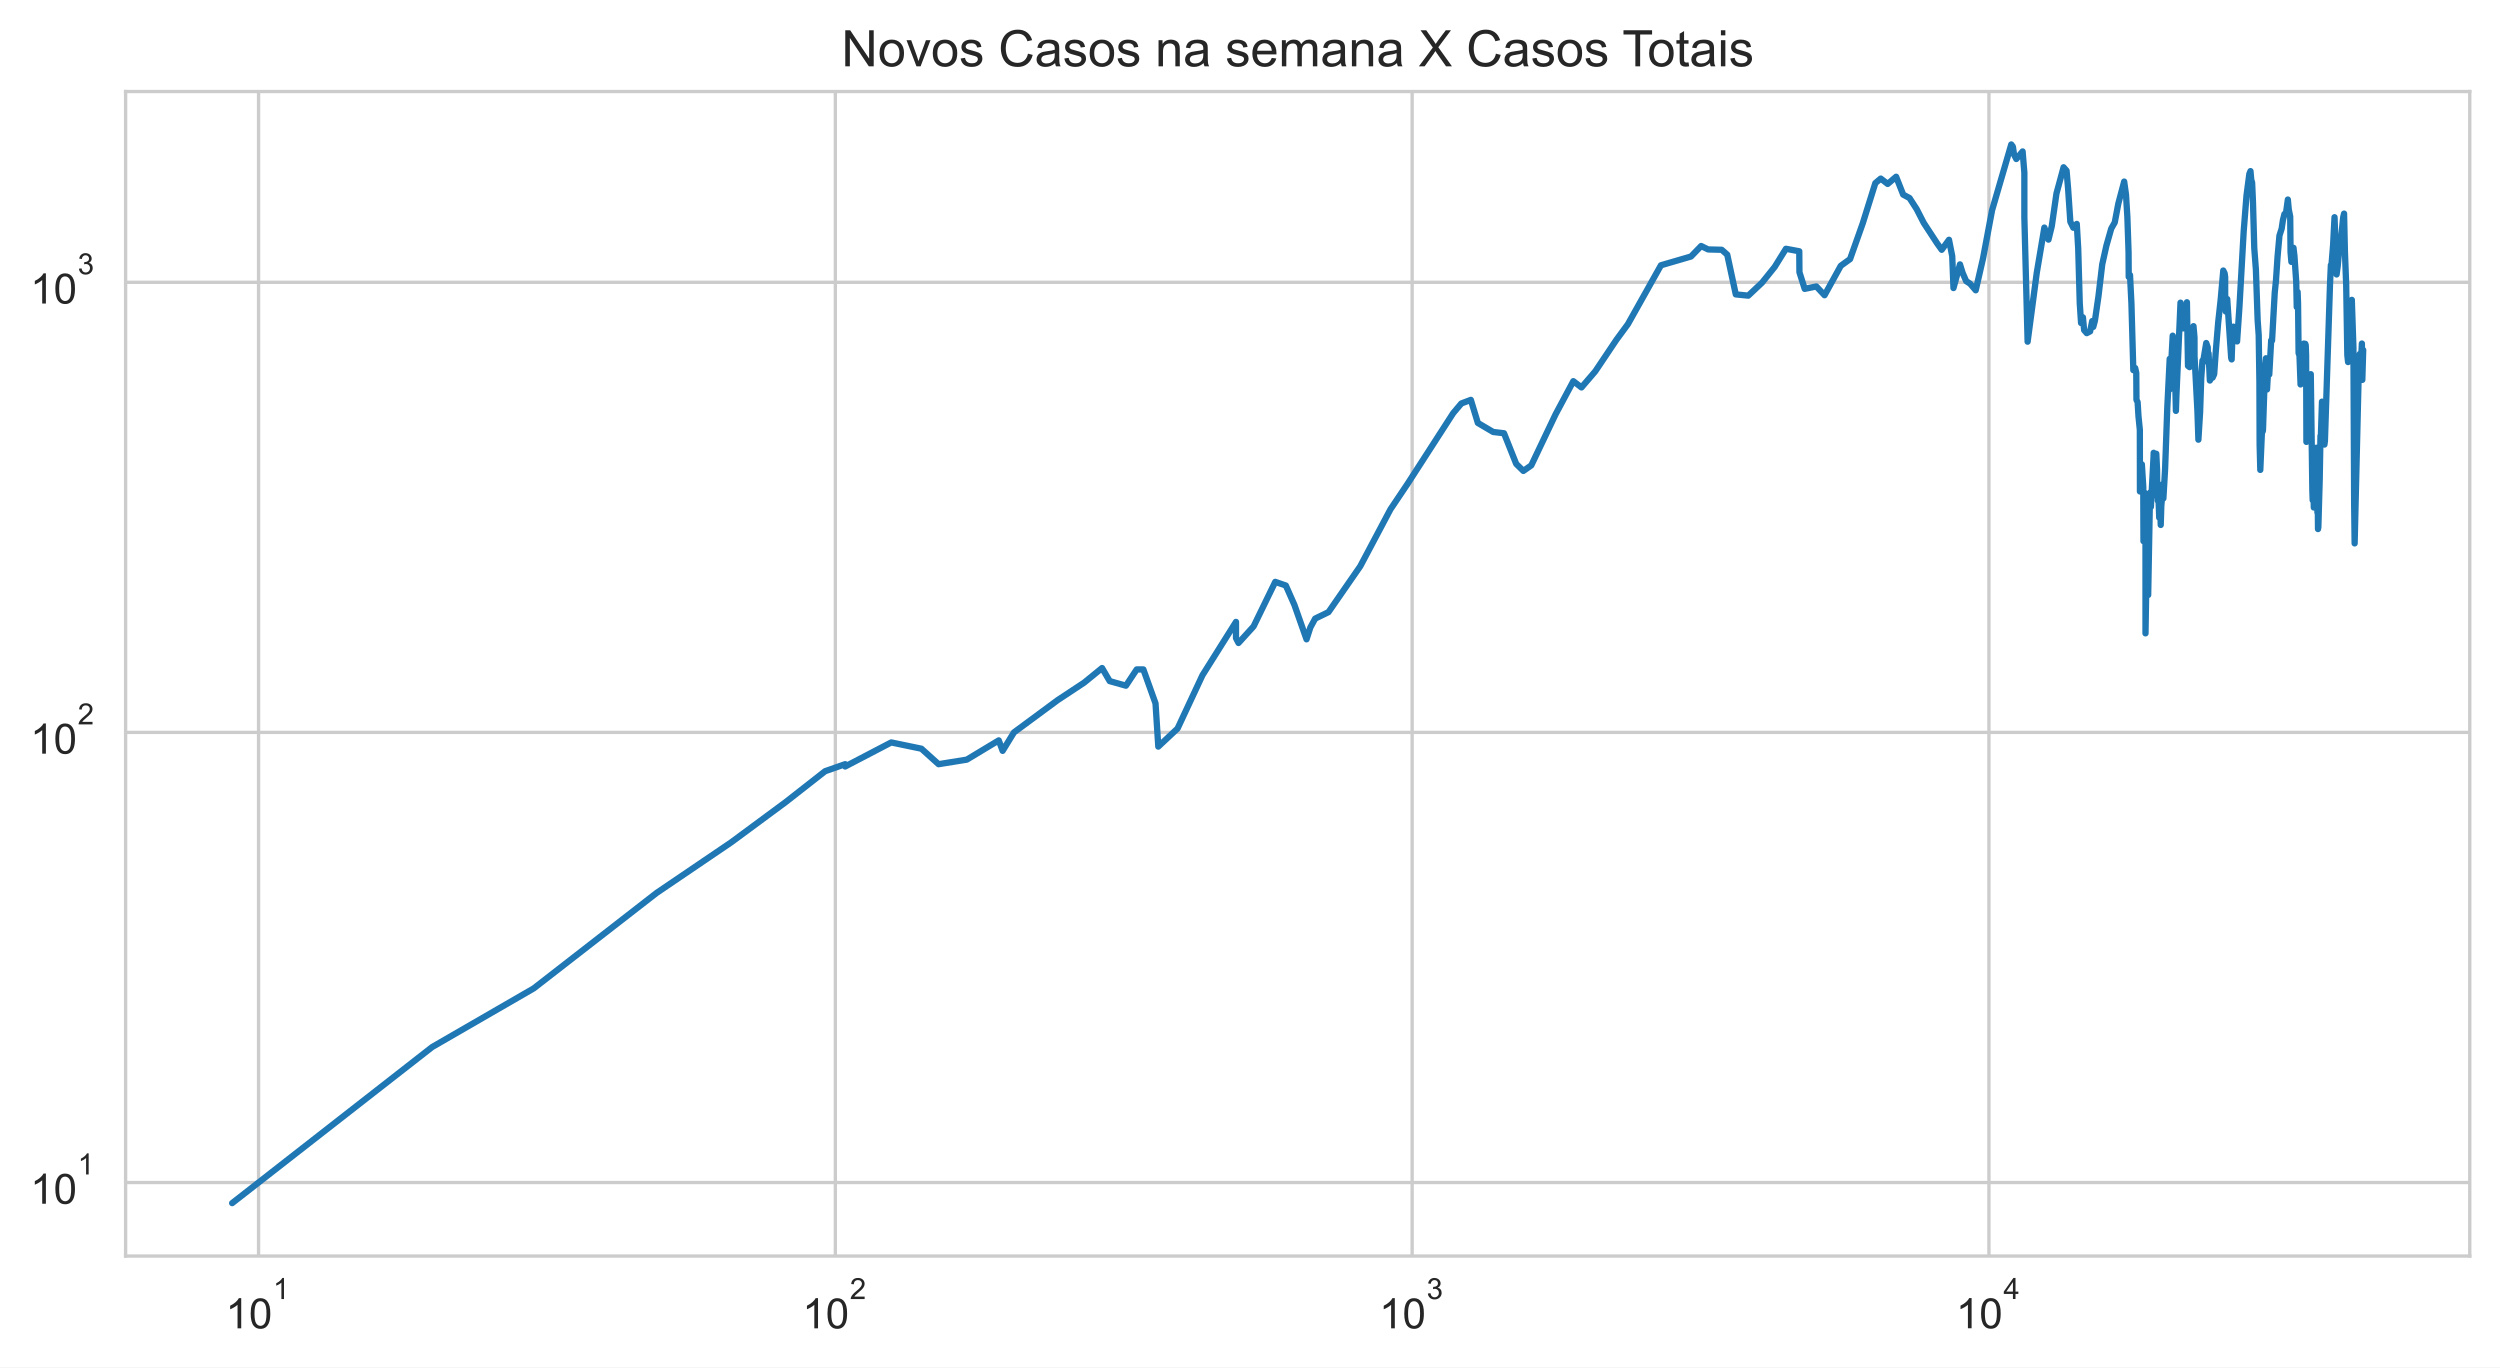
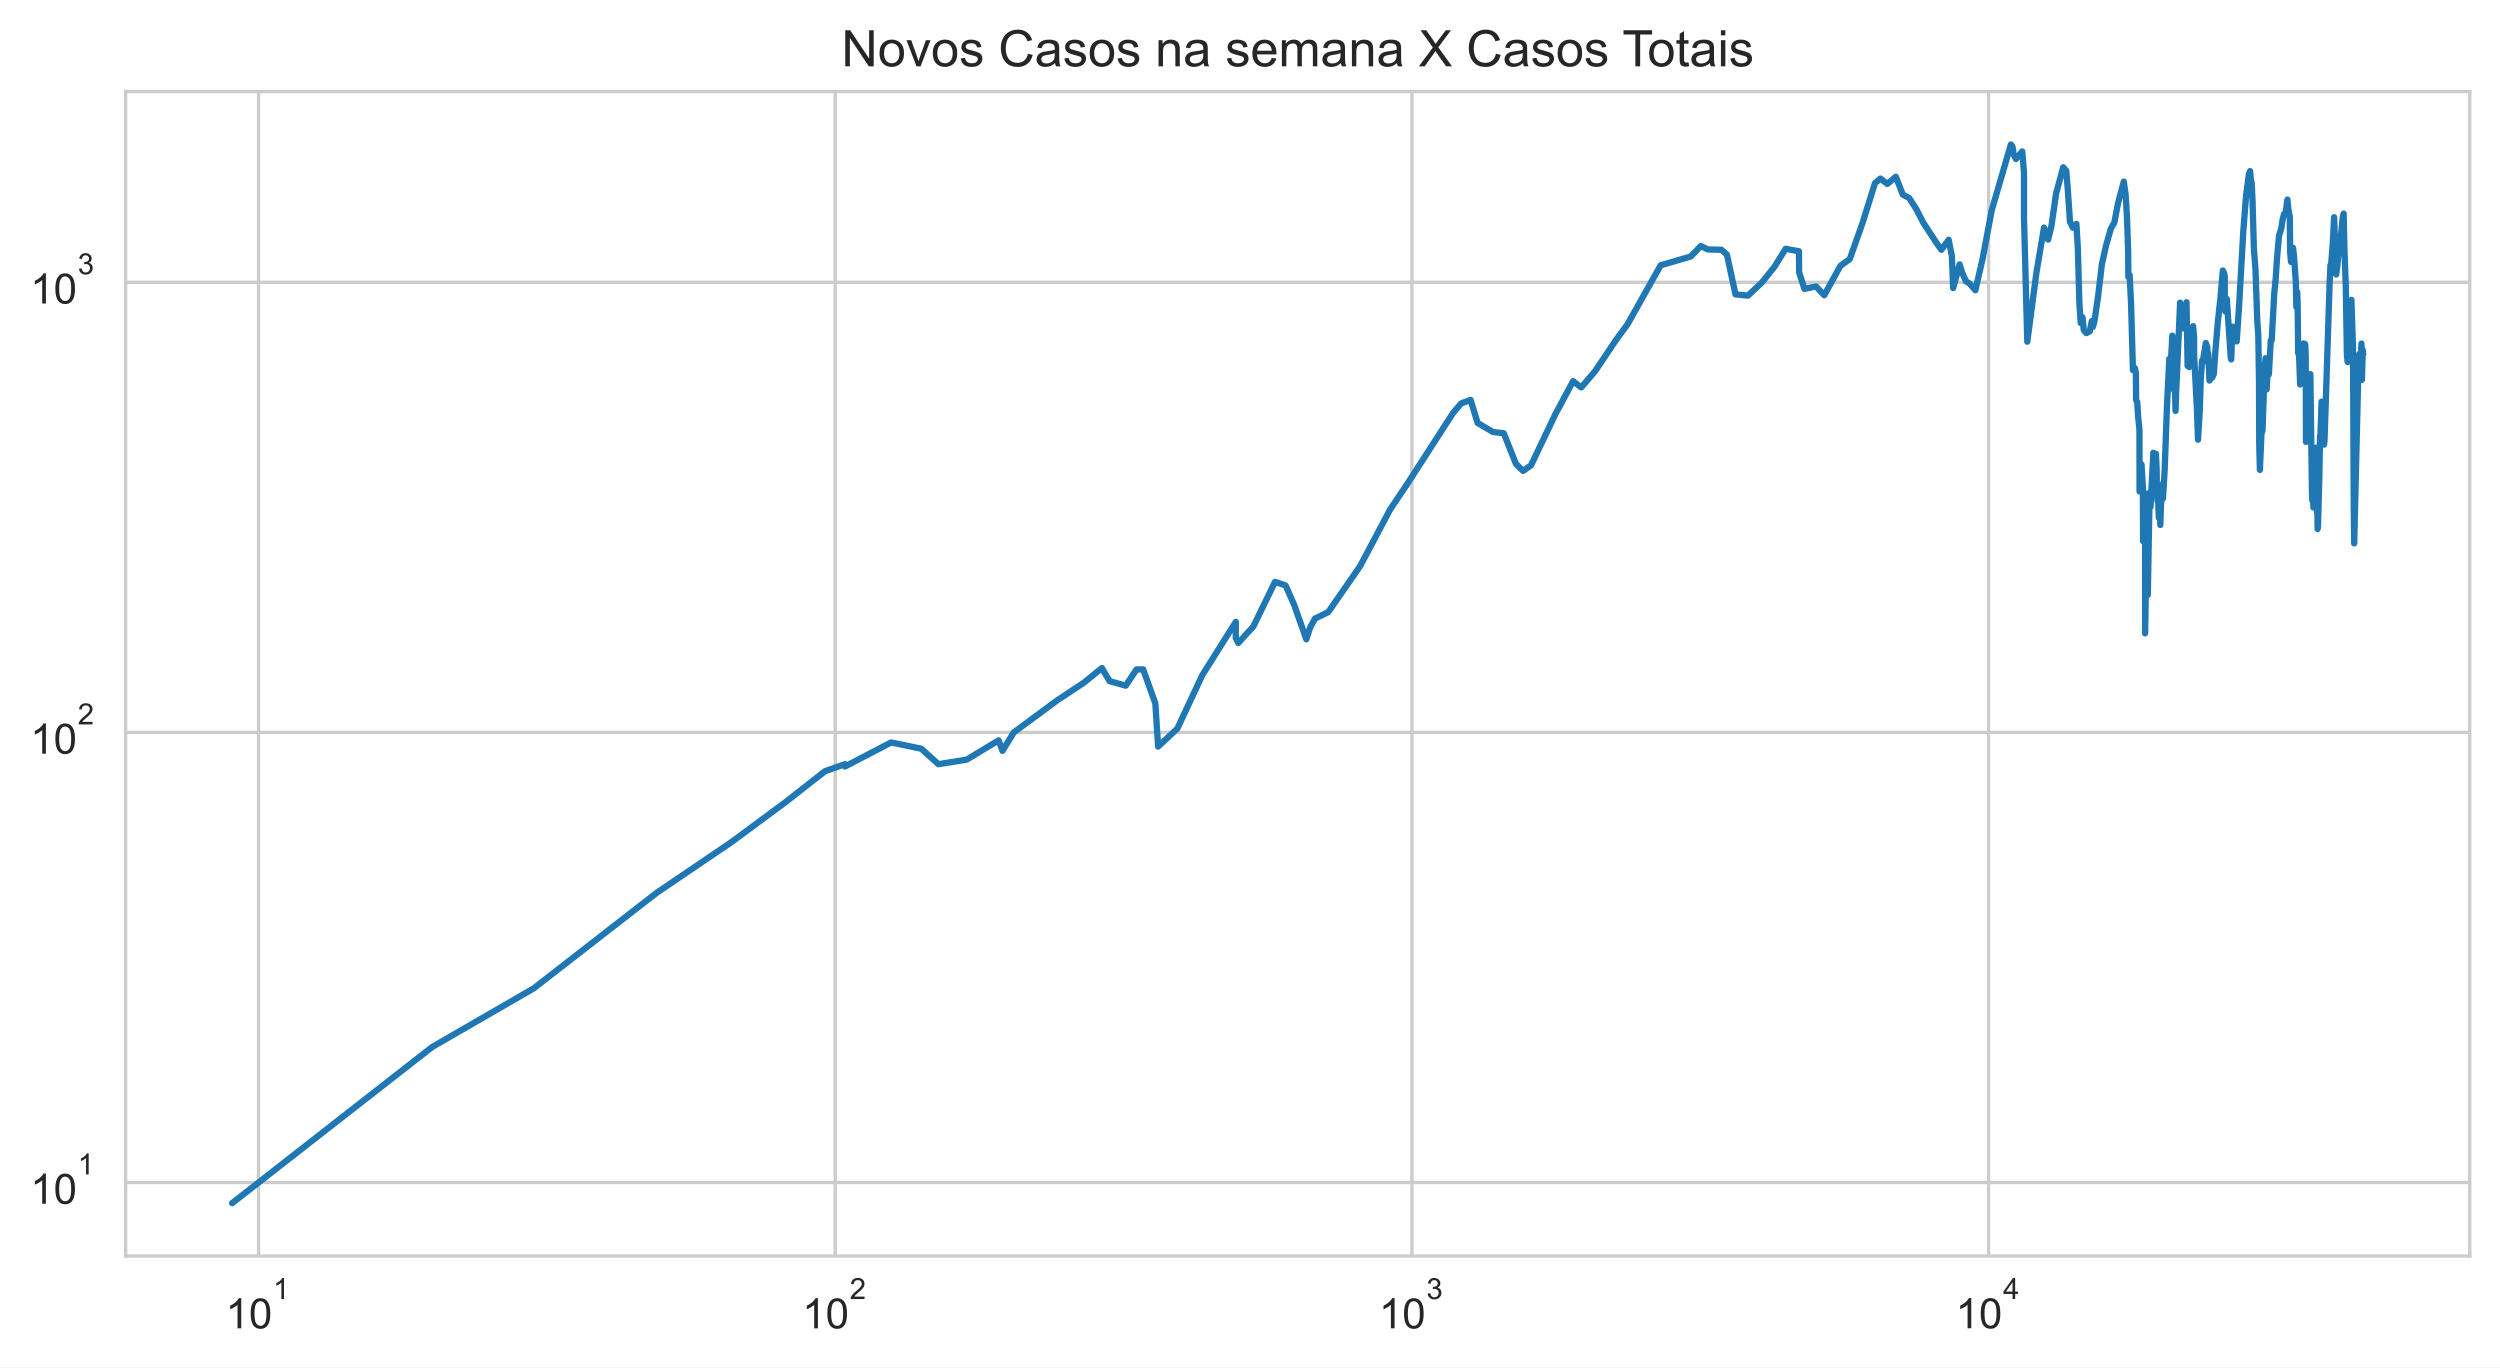
<svg xmlns="http://www.w3.org/2000/svg" xmlns:xlink="http://www.w3.org/1999/xlink" height="325.489pt" version="1.1" viewBox="0 0 595.1 325.489" width="595.1pt">
  <defs>
    <style type="text/css">*{stroke-linecap:butt;stroke-linejoin:round;}</style>
  </defs>
  <g id="figure_1">
    <g id="patch_1">
      <path d="M 0 325.489  L 595.1 325.489  L 595.1 0  L 0 0  z " style="fill:#ffffff;" />
    </g>
    <g id="axes_1">
      <g id="patch_2">
        <path d="M 29.9 298.989  L 587.9 298.989  L 587.9 21.789  L 29.9 21.789  z " style="fill:#ffffff;" />
      </g>
      <g id="matplotlib.axis_1">
        <g id="xtick_1">
          <g id="line2d_1">
-             <path clip-path="url(#p893d32167e)" d="M 61.546 298.989  L 61.546 21.789  " style="fill:none;stroke:#cccccc;stroke-linecap:round;stroke-width:0.8;" />
+             <path clip-path="url(#p9a6026bf44)" d="M 61.545 298.989  L 61.545 21.789  " style="fill:none;stroke:#cccccc;stroke-linecap:round;stroke-width:0.8;" />
          </g>
          <g id="text_1">
-             <g style="fill:#262626;" transform="translate(53.69613 316.3019)scale(0.1 -0.1)">
+             <g style="fill:#262626;" transform="translate(53.69487 316.3019)scale(0.1 -0.1)">
              <defs>
                <path d="M 2384 0  L 1822 0  L 1822 3584  Q 1619 3391 1289 3197  Q 959 3003 697 2906  L 697 3450  Q 1169 3672 1522 3987  Q 1875 4303 2022 4600  L 2384 4600  L 2384 0  z " id="ArialMT-31" transform="scale(0.015625)" />
                <path d="M 266 2259  Q 266 3072 433 3567  Q 600 4063 929 4331  Q 1259 4600 1759 4600  Q 2128 4600 2406 4451  Q 2684 4303 2865 4023  Q 3047 3744 3150 3342  Q 3253 2941 3253 2259  Q 3253 1453 3087 958  Q 2922 463 2592 192  Q 2263 -78 1759 -78  Q 1097 -78 719 397  Q 266 969 266 2259  z M 844 2259  Q 844 1131 1108 757  Q 1372 384 1759 384  Q 2147 384 2411 759  Q 2675 1134 2675 2259  Q 2675 3391 2411 3762  Q 2147 4134 1753 4134  Q 1366 4134 1134 3806  Q 844 3388 844 2259  z " id="ArialMT-30" transform="scale(0.015625)" />
              </defs>
              <use transform="translate(0 0.99375)" xlink:href="#ArialMT-31" />
              <use transform="translate(55.61523 0.99375)" xlink:href="#ArialMT-30" />
              <use transform="translate(112.9728 70.6875)scale(0.7)" xlink:href="#ArialMT-31" />
            </g>
          </g>
        </g>
        <g id="xtick_2">
          <g id="line2d_2">
-             <path clip-path="url(#p893d32167e)" d="M 198.846 298.989  L 198.846 21.789  " style="fill:none;stroke:#cccccc;stroke-linecap:round;stroke-width:0.8;" />
+             <path clip-path="url(#p9a6026bf44)" d="M 198.817 298.989  L 198.817 21.789  " style="fill:none;stroke:#cccccc;stroke-linecap:round;stroke-width:0.8;" />
          </g>
          <g id="text_2">
-             <g style="fill:#262626;" transform="translate(190.996 316.3019)scale(0.1 -0.1)">
+             <g style="fill:#262626;" transform="translate(190.9672 316.3019)scale(0.1 -0.1)">
              <defs>
                <path d="M 3222 541  L 3222 0  L 194 0  Q 188 203 259 391  Q 375 700 629 1000  Q 884 1300 1366 1694  Q 2113 2306 2375 2664  Q 2638 3022 2638 3341  Q 2638 3675 2398 3904  Q 2159 4134 1775 4134  Q 1369 4134 1125 3890  Q 881 3647 878 3216  L 300 3275  Q 359 3922 746 4261  Q 1134 4600 1788 4600  Q 2447 4600 2831 4234  Q 3216 3869 3216 3328  Q 3216 3053 3103 2787  Q 2991 2522 2730 2228  Q 2469 1934 1863 1422  Q 1356 997 1212 845  Q 1069 694 975 541  L 3222 541  z " id="ArialMT-32" transform="scale(0.015625)" />
              </defs>
              <use transform="translate(0 0.99375)" xlink:href="#ArialMT-31" />
              <use transform="translate(55.61523 0.99375)" xlink:href="#ArialMT-30" />
              <use transform="translate(112.9728 70.6875)scale(0.7)" xlink:href="#ArialMT-32" />
            </g>
          </g>
        </g>
        <g id="xtick_3">
          <g id="line2d_3">
-             <path clip-path="url(#p893d32167e)" d="M 336.146 298.989  L 336.146 21.789  " style="fill:none;stroke:#cccccc;stroke-linecap:round;stroke-width:0.8;" />
+             <path clip-path="url(#p9a6026bf44)" d="M 336.09 298.989  L 336.09 21.789  " style="fill:none;stroke:#cccccc;stroke-linecap:round;stroke-width:0.8;" />
          </g>
          <g id="text_3">
-             <g style="fill:#262626;" transform="translate(328.2958 316.3019)scale(0.1 -0.1)">
+             <g style="fill:#262626;" transform="translate(328.2396 316.3019)scale(0.1 -0.1)">
              <defs>
                <path d="M 269 1209  L 831 1284  Q 928 806 1161 595  Q 1394 384 1728 384  Q 2125 384 2398 659  Q 2672 934 2672 1341  Q 2672 1728 2419 1979  Q 2166 2231 1775 2231  Q 1616 2231 1378 2169  L 1441 2663  Q 1497 2656 1531 2656  Q 1891 2656 2178 2843  Q 2466 3031 2466 3422  Q 2466 3731 2256 3934  Q 2047 4138 1716 4138  Q 1388 4138 1169 3931  Q 950 3725 888 3313  L 325 3413  Q 428 3978 793 4289  Q 1159 4600 1703 4600  Q 2078 4600 2393 4439  Q 2709 4278 2876 4000  Q 3044 3722 3044 3409  Q 3044 3113 2884 2869  Q 2725 2625 2413 2481  Q 2819 2388 3044 2092  Q 3269 1797 3269 1353  Q 3269 753 2831 336  Q 2394 -81 1725 -81  Q 1122 -81 723 278  Q 325 638 269 1209  z " id="ArialMT-33" transform="scale(0.015625)" />
              </defs>
              <use transform="translate(0 0.99375)" xlink:href="#ArialMT-31" />
              <use transform="translate(55.61523 0.99375)" xlink:href="#ArialMT-30" />
              <use transform="translate(112.9728 70.6875)scale(0.7)" xlink:href="#ArialMT-33" />
            </g>
          </g>
        </g>
        <g id="xtick_4">
          <g id="line2d_4">
-             <path clip-path="url(#p893d32167e)" d="M 473.446 298.989  L 473.446 21.789  " style="fill:none;stroke:#cccccc;stroke-linecap:round;stroke-width:0.8;" />
+             <path clip-path="url(#p9a6026bf44)" d="M 473.362 298.989  L 473.362 21.789  " style="fill:none;stroke:#cccccc;stroke-linecap:round;stroke-width:0.8;" />
          </g>
          <g id="text_4">
-             <g style="fill:#262626;" transform="translate(465.5957 316.2019)scale(0.1 -0.1)">
+             <g style="fill:#262626;" transform="translate(465.5119 316.2019)scale(0.1 -0.1)">
              <defs>
                <path d="M 2069 0  L 2069 1097  L 81 1097  L 81 1613  L 2172 4581  L 2631 4581  L 2631 1613  L 3250 1613  L 3250 1097  L 2631 1097  L 2631 0  L 2069 0  z M 2069 1613  L 2069 3678  L 634 1613  L 2069 1613  z " id="ArialMT-34" transform="scale(0.015625)" />
              </defs>
              <use transform="translate(0 0.201563)" xlink:href="#ArialMT-31" />
              <use transform="translate(55.61523 0.201563)" xlink:href="#ArialMT-30" />
              <use transform="translate(112.9728 69.89531)scale(0.7)" xlink:href="#ArialMT-34" />
            </g>
          </g>
        </g>
        <g id="xtick_5" />
        <g id="xtick_6" />
        <g id="xtick_7" />
        <g id="xtick_8" />
        <g id="xtick_9" />
        <g id="xtick_10" />
        <g id="xtick_11" />
        <g id="xtick_12" />
        <g id="xtick_13" />
        <g id="xtick_14" />
        <g id="xtick_15" />
        <g id="xtick_16" />
        <g id="xtick_17" />
        <g id="xtick_18" />
        <g id="xtick_19" />
        <g id="xtick_20" />
        <g id="xtick_21" />
        <g id="xtick_22" />
        <g id="xtick_23" />
        <g id="xtick_24" />
        <g id="xtick_25" />
        <g id="xtick_26" />
        <g id="xtick_27" />
        <g id="xtick_28" />
        <g id="xtick_29" />
        <g id="xtick_30" />
        <g id="xtick_31" />
        <g id="xtick_32" />
        <g id="xtick_33" />
        <g id="xtick_34" />
        <g id="xtick_35" />
        <g id="xtick_36" />
        <g id="xtick_37" />
      </g>
      <g id="matplotlib.axis_2">
        <g id="ytick_1">
          <g id="line2d_5">
-             <path clip-path="url(#p893d32167e)" d="M 29.9 281.487  L 587.9 281.487  " style="fill:none;stroke:#cccccc;stroke-linecap:round;stroke-width:0.8;" />
+             <path clip-path="url(#p9a6026bf44)" d="M 29.9 281.487  L 587.9 281.487  " style="fill:none;stroke:#cccccc;stroke-linecap:round;stroke-width:0.8;" />
          </g>
          <g id="text_5">
            <g style="fill:#262626;" transform="translate(7.2 286.643)scale(0.1 -0.1)">
              <use transform="translate(0 0.99375)" xlink:href="#ArialMT-31" />
              <use transform="translate(55.61523 0.99375)" xlink:href="#ArialMT-30" />
              <use transform="translate(112.9728 70.6875)scale(0.7)" xlink:href="#ArialMT-31" />
            </g>
          </g>
        </g>
        <g id="ytick_2">
          <g id="line2d_6">
-             <path clip-path="url(#p893d32167e)" d="M 29.9 174.342  L 587.9 174.342  " style="fill:none;stroke:#cccccc;stroke-linecap:round;stroke-width:0.8;" />
+             <path clip-path="url(#p9a6026bf44)" d="M 29.9 174.342  L 587.9 174.342  " style="fill:none;stroke:#cccccc;stroke-linecap:round;stroke-width:0.8;" />
          </g>
          <g id="text_6">
            <g style="fill:#262626;" transform="translate(7.2 179.4987)scale(0.1 -0.1)">
              <use transform="translate(0 0.99375)" xlink:href="#ArialMT-31" />
              <use transform="translate(55.61523 0.99375)" xlink:href="#ArialMT-30" />
              <use transform="translate(112.9728 70.6875)scale(0.7)" xlink:href="#ArialMT-32" />
            </g>
          </g>
        </g>
        <g id="ytick_3">
          <g id="line2d_7">
-             <path clip-path="url(#p893d32167e)" d="M 29.9 67.198  L 587.9 67.198  " style="fill:none;stroke:#cccccc;stroke-linecap:round;stroke-width:0.8;" />
+             <path clip-path="url(#p9a6026bf44)" d="M 29.9 67.198  L 587.9 67.198  " style="fill:none;stroke:#cccccc;stroke-linecap:round;stroke-width:0.8;" />
          </g>
          <g id="text_7">
            <g style="fill:#262626;" transform="translate(7.2 72.35434)scale(0.1 -0.1)">
              <use transform="translate(0 0.99375)" xlink:href="#ArialMT-31" />
              <use transform="translate(55.61523 0.99375)" xlink:href="#ArialMT-30" />
              <use transform="translate(112.9728 70.6875)scale(0.7)" xlink:href="#ArialMT-33" />
            </g>
          </g>
        </g>
        <g id="ytick_4" />
        <g id="ytick_5" />
        <g id="ytick_6" />
        <g id="ytick_7" />
        <g id="ytick_8" />
        <g id="ytick_9" />
        <g id="ytick_10" />
        <g id="ytick_11" />
        <g id="ytick_12" />
        <g id="ytick_13" />
        <g id="ytick_14" />
        <g id="ytick_15" />
        <g id="ytick_16" />
        <g id="ytick_17" />
        <g id="ytick_18" />
        <g id="ytick_19" />
        <g id="ytick_20" />
        <g id="ytick_21" />
        <g id="ytick_22" />
        <g id="ytick_23" />
      </g>
      <g id="line2d_8">
-         <path clip-path="url(#p893d32167e)" d="M 55.264 286.389  L 102.878 249.233  L 127.055 235.269  L 156.31 212.544  L 174.069 200.499  L 187.013 190.939  L 196.412 183.577  L 201.185 181.905  L 201.185 182.455  L 212.152 176.729  L 219.334 178.222  L 223.419 181.905  L 230.135 180.823  L 237.743 176.242  L 238.668 178.731  L 241.358 174.342  L 251.79 166.641  L 258.072 162.493  L 262.333 159.019  L 264.156 162.134  L 268.016 163.22  L 270.577 159.355  L 272.168 159.355  L 275.06 167.436  L 275.721 177.719  L 280.304 173.421  L 286.236 160.724  L 294.215 148.037  L 294.215 151.894  L 294.814 153.057  L 298.401 149.107  L 303.562 138.508  L 306.082 139.377  L 308.12 143.988  L 311.007 152.182  L 311.909 149.378  L 313.062 147.251  L 316.225 145.716  L 323.801 134.783  L 330.979 121.248  L 335.002 115.258  L 345.914 98.348  L 347.856 96.043  L 350.116 95.186  L 351.79 100.678  L 355.438 102.829  L 358.013 103.13  L 360.916 110.42  L 362.624 112.1  L 364.506 110.775  L 370.293 98.622  L 374.513 90.736  L 376.455 92.226  L 379.73 88.403  L 384.765 80.896  L 387.498 77.176  L 395.372 63.145  L 402.523 61.06  L 404.941 58.559  L 406.611 59.378  L 409.833 59.457  L 411.152 60.614  L 413.185 70.077  L 416.157 70.375  L 419.431 67.291  L 422.452 63.531  L 425.125 59.221  L 428.298 59.813  L 428.336 64.795  L 429.593 68.76  L 432.364 68.186  L 434.315 70.276  L 438.176 63.274  L 440.386 61.676  L 443.382 53.234  L 446.404 43.587  L 447.694 42.507  L 449.343 43.783  L 451.354 42.071  L 453.032 46.327  L 454.541 47.137  L 456.244 49.78  L 457.931 53.062  L 461.072 57.869  L 462.206 59.457  L 463.937 57.076  L 464.708 60.979  L 465.004 68.567  L 466.55 62.933  L 467.17 64.928  L 468.031 66.92  L 468.958 67.525  L 470.299 69.098  L 472.04 61.511  L 474.186 50.069  L 478.759 34.389  L 479.145 34.898  L 479.421 36.796  L 479.958 37.848  L 481.462 36.051  L 481.878 41.105  L 481.878 51.741  L 482.654 81.335  L 484.832 64.928  L 486.642 54.174  L 487.618 57.039  L 488.407 53.823  L 489.52 46.061  L 491.212 39.821  L 491.925 40.629  L 492.291 44.951  L 492.824 52.788  L 493.53 54.209  L 494.355 53.303  L 494.698 59.182  L 495.064 72.152  L 495.375 76.889  L 495.819 75.533  L 496.105 78.581  L 496.726 79.3  L 497.535 78.879  L 498.027 76.432  L 498.279 77.815  L 498.675 76.319  L 499.517 70.525  L 500.415 62.933  L 501.404 58.482  L 502.557 54.42  L 503.393 52.959  L 504.253 48.424  L 505.638 43.224  L 506.074 46.357  L 506.398 51.674  L 506.682 60.012  L 506.719 65.913  L 507.026 65.463  L 507.364 72.204  L 507.815 88.11  L 508.259 87.603  L 508.518 88.772  L 508.561 95.186  L 508.838 95.699  L 509.042 99.081  L 509.369 102.331  L 509.389 116.989  L 509.643 116.989  L 509.85 110.538  L 510.183 115.916  L 510.231 128.819  L 510.491 117.261  L 510.712 128.47  L 510.715 150.759  L 510.999 133.605  L 511.353 141.626  L 511.353 141.626  L 511.794 117.261  L 511.997 120.657  L 512.637 108.573  L 512.659 107.787  L 512.659 114.997  L 513.065 108.686  L 513.283 108.01  L 513.466 111.856  L 513.518 118.226  L 513.661 118.226  L 513.661 119.212  L 513.724 116.315  L 513.979 123.222  L 514.232 121.248  L 514.34 124.96  L 514.481 120.364  L 514.664 118.365  L 514.795 115.258  L 514.971 118.646  L 515.376 111.735  L 515.902 97.005  L 516.473 85.418  L 516.493 92.706  L 517.19 79.907  L 517.462 82.549  L 517.729 88.403  L 517.955 97.806  L 518.08 94.012  L 518.08 94.012  L 519.048 72.049  L 519.452 77.292  L 519.672 78.167  L 519.995 76.774  L 520.574 71.946  L 520.574 71.946  L 520.83 87.1  L 521.212 87.387  L 521.707 80.337  L 522.139 77.64  L 522.378 80.337  L 522.386 85.144  L 522.394 84.939  L 523.069 97.716  L 523.305 104.666  L 523.714 98.076  L 523.978 90.046  L 524.271 85.833  L 524.525 85.556  L 525.17 81.651  L 525.527 82.678  L 525.606 86.252  L 525.728 84.129  L 526.037 90.582  L 526.409 89.895  L 526.688 89.895  L 527.063 89.068  L 527.447 83.596  L 528.014 76.774  L 528.615 71.281  L 529.226 64.399  L 529.55 65.061  L 529.676 65.958  L 529.676 69.978  L 529.827 74.162  L 530.166 71.179  L 531.11 85.212  L 531.221 85.556  L 531.339 82.098  L 531.645 77.756  L 531.878 80.337  L 532.237 79.846  L 532.515 81.272  L 533.079 72.988  L 534.09 55.026  L 534.759 46.536  L 535.434 41.398  L 535.705 40.734  L 535.883 42.781  L 536.092 43.475  L 536.298 48.083  L 536.605 59.065  L 536.992 64.18  L 537.41 76.206  L 537.662 79.785  L 537.831 91.046  L 537.881 105.825  L 538.041 111.856  L 538.495 101.254  L 538.601 102.729  L 538.677 102.43  L 539.179 87.387  L 539.394 85.281  L 539.489 91.279  L 539.642 92.706  L 539.961 87.243  L 540.176 89.143  L 540.632 81.021  L 540.84 81.084  L 541.476 69.683  L 541.771 66.781  L 542.147 61.142  L 542.599 56.076  L 543.12 54.456  L 543.431 52.38  L 543.791 50.947  L 544.115 51.013  L 544.598 47.501  L 544.82 49.876  L 545.159 51.575  L 545.245 60.012  L 545.443 62.342  L 545.939 58.987  L 546.166 60.897  L 546.596 67.152  L 546.717 73.094  L 546.924 69.487  L 547.025 72.152  L 547.157 84.062  L 547.366 84.6  L 547.624 91.514  L 547.782 89.743  L 548.27 82.162  L 548.41 81.779  L 548.596 82.484  L 548.75 81.842  L 548.857 82.162  L 548.948 84.667  L 549.017 105.189  L 549.594 91.357  L 549.741 91.514  L 549.971 89.895  L 549.975 91.671  L 550.057 89.068  L 550.429 116.718  L 550.511 119.069  L 550.576 113.969  L 550.635 115.783  L 550.706 116.182  L 550.779 120.804  L 550.877 116.853  L 550.971 118.505  L 551.323 107.234  L 551.402 106.578  L 551.502 111.493  L 551.598 111.252  L 551.638 121.997  L 551.719 119.64  L 551.778 125.936  L 551.861 125.445  L 552.181 114.224  L 552.367 103.738  L 552.432 104.666  L 552.724 95.613  L 552.809 101.546  L 552.971 99.452  L 553.307 105.825  L 553.421 104.979  L 553.579 100.202  L 554.632 67.713  L 554.84 63.103  L 554.992 63.018  L 555.379 58.213  L 555.711 51.708  L 556.202 65.328  L 556.471 63.359  L 557.059 56.74  L 557.222 57.188  L 557.767 51.741  L 557.982 50.849  L 558.181 59.853  L 558.487 67.901  L 558.757 84.532  L 558.935 86.182  L 559.116 81.335  L 559.199 82.939  L 559.826 71.382  L 560.205 82.678  L 560.382 119.929  L 560.498 129.347  L 561.504 87.315  L 561.706 84.263  L 562.015 85.903  L 562.224 81.779  L 562.325 90.428  L 562.536 83.332  L 562.536 83.332  " style="fill:none;stroke:#1f77b4;stroke-linecap:round;stroke-width:1.5;" />
+         <path clip-path="url(#p9a6026bf44)" d="M 55.264 286.389  L 102.868 249.233  L 127.04 235.269  L 156.29 212.544  L 174.046 200.499  L 186.986 190.939  L 196.384 183.577  L 201.155 181.905  L 201.155 182.455  L 212.12 176.729  L 219.301 178.222  L 223.386 181.905  L 230.1 180.823  L 237.707 176.242  L 238.631 178.731  L 241.321 174.342  L 251.75 166.641  L 258.032 162.493  L 262.292 159.019  L 264.114 162.134  L 267.974 163.22  L 270.534 159.355  L 272.124 159.355  L 275.016 167.436  L 275.677 177.719  L 280.259 173.421  L 286.189 160.724  L 294.167 148.037  L 294.167 151.894  L 294.766 153.057  L 298.353 149.107  L 303.512 138.508  L 306.032 139.377  L 308.07 143.988  L 310.956 152.182  L 311.857 149.378  L 313.01 147.251  L 316.173 145.716  L 323.747 134.783  L 330.924 121.248  L 334.946 115.258  L 345.856 98.348  L 347.798 96.043  L 350.057 95.186  L 351.731 100.678  L 355.377 102.829  L 357.952 103.13  L 360.855 110.42  L 362.562 112.1  L 364.444 110.775  L 370.23 98.622  L 374.449 90.736  L 376.39 92.226  L 379.665 88.403  L 384.699 80.896  L 387.431 77.176  L 395.304 63.145  L 402.453 61.06  L 404.871 58.559  L 406.54 59.378  L 409.762 59.457  L 411.081 60.614  L 413.113 70.077  L 416.084 70.375  L 419.358 67.291  L 422.378 63.531  L 425.051 59.221  L 428.223 59.813  L 428.261 64.795  L 429.518 68.76  L 432.289 68.186  L 434.239 70.276  L 438.099 63.274  L 440.309 61.676  L 443.304 53.234  L 446.326 43.587  L 447.616 42.507  L 449.264 43.783  L 451.275 42.071  L 452.952 46.327  L 454.461 47.137  L 456.164 49.78  L 457.85 53.062  L 460.99 57.869  L 462.124 59.457  L 463.855 57.076  L 464.626 60.979  L 464.922 68.567  L 466.468 62.933  L 467.087 64.928  L 467.949 66.92  L 468.875 67.525  L 470.216 69.098  L 471.956 61.511  L 474.102 50.069  L 478.674 34.389  L 479.06 34.898  L 479.336 36.796  L 479.873 37.848  L 481.377 36.051  L 481.792 41.105  L 481.792 51.741  L 482.569 81.335  L 484.746 64.928  L 486.555 54.174  L 487.531 57.039  L 488.321 53.823  L 489.433 46.061  L 491.125 39.821  L 491.838 40.629  L 492.204 44.951  L 492.736 52.788  L 493.443 54.209  L 494.267 53.303  L 494.61 59.182  L 494.976 72.152  L 495.287 76.889  L 495.731 75.533  L 496.017 78.581  L 496.637 79.3  L 497.447 78.879  L 497.938 76.432  L 498.19 77.815  L 498.586 76.319  L 499.428 70.525  L 500.326 62.933  L 501.315 58.482  L 502.467 54.42  L 503.303 52.959  L 504.163 48.424  L 505.548 43.224  L 505.984 46.357  L 506.307 51.674  L 506.591 60.012  L 506.629 65.913  L 506.935 65.463  L 507.274 72.204  L 507.724 88.11  L 508.168 87.603  L 508.427 88.772  L 508.47 95.186  L 508.747 95.699  L 508.951 99.081  L 509.278 102.331  L 509.298 116.989  L 509.552 116.989  L 509.759 110.538  L 510.092 115.916  L 510.14 128.819  L 510.4 117.261  L 510.621 128.47  L 510.624 150.759  L 510.907 133.605  L 511.262 141.626  L 511.262 141.626  L 511.702 117.261  L 511.906 120.657  L 512.546 108.573  L 512.567 107.787  L 512.567 114.997  L 512.974 108.686  L 513.191 108.01  L 513.374 111.856  L 513.426 118.226  L 513.569 118.226  L 513.569 119.212  L 513.632 116.315  L 513.887 123.222  L 514.14 121.248  L 514.248 124.96  L 514.389 120.364  L 514.572 118.365  L 514.703 115.258  L 514.878 118.646  L 515.284 111.735  L 515.81 97.005  L 516.381 85.418  L 516.401 92.706  L 517.098 79.907  L 517.369 82.549  L 517.636 88.403  L 517.863 97.806  L 517.987 94.012  L 517.987 94.012  L 518.955 72.049  L 519.359 77.292  L 519.579 78.167  L 519.902 76.774  L 520.481 71.946  L 520.481 71.946  L 520.737 87.1  L 521.118 87.387  L 521.614 80.337  L 522.045 77.64  L 522.284 80.337  L 522.292 85.144  L 522.3 84.939  L 522.976 97.716  L 523.211 104.666  L 523.621 98.076  L 523.884 90.046  L 524.177 85.833  L 524.431 85.556  L 525.076 81.651  L 525.433 82.678  L 525.512 86.252  L 525.634 84.129  L 525.943 90.582  L 526.315 89.895  L 526.594 89.895  L 526.968 89.068  L 527.353 83.596  L 527.919 76.774  L 528.52 71.281  L 529.131 64.399  L 529.455 65.061  L 529.581 65.958  L 529.581 69.978  L 529.732 74.162  L 530.071 71.179  L 531.015 85.212  L 531.126 85.556  L 531.243 82.098  L 531.55 77.756  L 531.783 80.337  L 532.142 79.846  L 532.419 81.272  L 532.983 72.988  L 533.994 55.026  L 534.663 46.536  L 535.338 41.398  L 535.609 40.734  L 535.787 42.781  L 535.996 43.475  L 536.202 48.083  L 536.509 59.065  L 536.896 64.18  L 537.313 76.206  L 537.566 79.785  L 537.734 91.046  L 537.785 105.825  L 537.944 111.856  L 538.399 101.254  L 538.505 102.729  L 538.581 102.43  L 539.082 87.387  L 539.297 85.281  L 539.392 91.279  L 539.545 92.706  L 539.864 87.243  L 540.079 89.143  L 540.535 81.021  L 540.743 81.084  L 541.379 69.683  L 541.673 66.781  L 542.049 61.142  L 542.502 56.076  L 543.023 54.456  L 543.333 52.38  L 543.693 50.947  L 544.017 51.013  L 544.5 47.501  L 544.722 49.876  L 545.061 51.575  L 545.147 60.012  L 545.345 62.342  L 545.84 58.987  L 546.068 60.897  L 546.498 67.152  L 546.618 73.094  L 546.826 69.487  L 546.926 72.152  L 547.058 84.062  L 547.267 84.6  L 547.526 91.514  L 547.683 89.743  L 548.172 82.162  L 548.311 81.779  L 548.497 82.484  L 548.651 81.842  L 548.759 82.162  L 548.849 84.667  L 548.918 105.189  L 549.495 91.357  L 549.642 91.514  L 549.872 89.895  L 549.876 91.671  L 549.958 89.068  L 550.33 116.718  L 550.412 119.069  L 550.477 113.969  L 550.536 115.783  L 550.606 116.182  L 550.68 120.804  L 550.777 116.853  L 550.872 118.505  L 551.223 107.234  L 551.302 106.578  L 551.402 111.493  L 551.499 111.252  L 551.539 121.997  L 551.619 119.64  L 551.678 125.936  L 551.762 125.445  L 552.081 114.224  L 552.267 103.738  L 552.332 104.666  L 552.625 95.613  L 552.71 101.546  L 552.872 99.452  L 553.207 105.825  L 553.321 104.979  L 553.48 100.202  L 554.532 67.713  L 554.74 63.103  L 554.892 63.018  L 555.279 58.213  L 555.61 51.708  L 556.102 65.328  L 556.371 63.359  L 556.959 56.74  L 557.121 57.188  L 557.666 51.741  L 557.882 50.849  L 558.081 59.853  L 558.386 67.901  L 558.656 84.532  L 558.834 86.182  L 559.015 81.335  L 559.098 82.939  L 559.725 71.382  L 560.104 82.678  L 560.281 119.929  L 560.397 129.347  L 561.402 87.315  L 561.605 84.263  L 561.913 85.903  L 562.122 81.779  L 562.223 90.428  L 562.435 83.332  L 562.536 84.33  L 562.536 84.33  " style="fill:none;stroke:#1f77b4;stroke-linecap:round;stroke-width:1.5;" />
      </g>
      <g id="patch_3">
        <path d="M 29.9 298.989  L 29.9 21.789  " style="fill:none;stroke:#cccccc;stroke-linecap:square;stroke-linejoin:miter;stroke-width:0.8;" />
      </g>
      <g id="patch_4">
        <path d="M 587.9 298.989  L 587.9 21.789  " style="fill:none;stroke:#cccccc;stroke-linecap:square;stroke-linejoin:miter;stroke-width:0.8;" />
      </g>
      <g id="patch_5">
        <path d="M 29.9 298.989  L 587.9 298.989  " style="fill:none;stroke:#cccccc;stroke-linecap:square;stroke-linejoin:miter;stroke-width:0.8;" />
      </g>
      <g id="patch_6">
        <path d="M 29.9 21.789  L 587.9 21.789  " style="fill:none;stroke:#cccccc;stroke-linecap:square;stroke-linejoin:miter;stroke-width:0.8;" />
      </g>
      <g id="text_8">
        <g style="fill:#262626;" transform="translate(200.2953 15.78937)scale(0.12 -0.12)">
          <defs>
            <path d="M 488 0  L 488 4581  L 1109 4581  L 3516 984  L 3516 4581  L 4097 4581  L 4097 0  L 3475 0  L 1069 3600  L 1069 0  L 488 0  z " id="ArialMT-4e" transform="scale(0.015625)" />
            <path d="M 213 1659  Q 213 2581 725 3025  Q 1153 3394 1769 3394  Q 2453 3394 2887 2945  Q 3322 2497 3322 1706  Q 3322 1066 3130 698  Q 2938 331 2570 128  Q 2203 -75 1769 -75  Q 1072 -75 642 372  Q 213 819 213 1659  z M 791 1659  Q 791 1022 1069 705  Q 1347 388 1769 388  Q 2188 388 2466 706  Q 2744 1025 2744 1678  Q 2744 2294 2464 2611  Q 2184 2928 1769 2928  Q 1347 2928 1069 2612  Q 791 2297 791 1659  z " id="ArialMT-6f" transform="scale(0.015625)" />
            <path d="M 1344 0  L 81 3319  L 675 3319  L 1388 1331  Q 1503 1009 1600 663  Q 1675 925 1809 1294  L 2547 3319  L 3125 3319  L 1869 0  L 1344 0  z " id="ArialMT-76" transform="scale(0.015625)" />
            <path d="M 197 991  L 753 1078  Q 800 744 1014 566  Q 1228 388 1613 388  Q 2000 388 2187 545  Q 2375 703 2375 916  Q 2375 1106 2209 1216  Q 2094 1291 1634 1406  Q 1016 1563 777 1677  Q 538 1791 414 1992  Q 291 2194 291 2438  Q 291 2659 392 2848  Q 494 3038 669 3163  Q 800 3259 1026 3326  Q 1253 3394 1513 3394  Q 1903 3394 2198 3281  Q 2494 3169 2634 2976  Q 2775 2784 2828 2463  L 2278 2388  Q 2241 2644 2061 2787  Q 1881 2931 1553 2931  Q 1166 2931 1000 2803  Q 834 2675 834 2503  Q 834 2394 903 2306  Q 972 2216 1119 2156  Q 1203 2125 1616 2013  Q 2213 1853 2448 1751  Q 2684 1650 2818 1456  Q 2953 1263 2953 975  Q 2953 694 2789 445  Q 2625 197 2315 61  Q 2006 -75 1616 -75  Q 969 -75 630 194  Q 291 463 197 991  z " id="ArialMT-73" transform="scale(0.015625)" />
            <path id="ArialMT-20" transform="scale(0.015625)" />
            <path d="M 3763 1606  L 4369 1453  Q 4178 706 3683 314  Q 3188 -78 2472 -78  Q 1731 -78 1267 223  Q 803 525 561 1097  Q 319 1669 319 2325  Q 319 3041 592 3573  Q 866 4106 1370 4382  Q 1875 4659 2481 4659  Q 3169 4659 3637 4309  Q 4106 3959 4291 3325  L 3694 3184  Q 3534 3684 3231 3912  Q 2928 4141 2469 4141  Q 1941 4141 1586 3887  Q 1231 3634 1087 3207  Q 944 2781 944 2328  Q 944 1744 1114 1308  Q 1284 872 1643 656  Q 2003 441 2422 441  Q 2931 441 3284 734  Q 3638 1028 3763 1606  z " id="ArialMT-43" transform="scale(0.015625)" />
            <path d="M 2588 409  Q 2275 144 1986 34  Q 1697 -75 1366 -75  Q 819 -75 525 192  Q 231 459 231 875  Q 231 1119 342 1320  Q 453 1522 633 1644  Q 813 1766 1038 1828  Q 1203 1872 1538 1913  Q 2219 1994 2541 2106  Q 2544 2222 2544 2253  Q 2544 2597 2384 2738  Q 2169 2928 1744 2928  Q 1347 2928 1158 2789  Q 969 2650 878 2297  L 328 2372  Q 403 2725 575 2942  Q 747 3159 1072 3276  Q 1397 3394 1825 3394  Q 2250 3394 2515 3294  Q 2781 3194 2906 3042  Q 3031 2891 3081 2659  Q 3109 2516 3109 2141  L 3109 1391  Q 3109 606 3145 398  Q 3181 191 3288 0  L 2700 0  Q 2613 175 2588 409  z M 2541 1666  Q 2234 1541 1622 1453  Q 1275 1403 1131 1340  Q 988 1278 909 1158  Q 831 1038 831 891  Q 831 666 1001 516  Q 1172 366 1500 366  Q 1825 366 2078 508  Q 2331 650 2450 897  Q 2541 1088 2541 1459  L 2541 1666  z " id="ArialMT-61" transform="scale(0.015625)" />
            <path d="M 422 0  L 422 3319  L 928 3319  L 928 2847  Q 1294 3394 1984 3394  Q 2284 3394 2536 3286  Q 2788 3178 2913 3003  Q 3038 2828 3088 2588  Q 3119 2431 3119 2041  L 3119 0  L 2556 0  L 2556 2019  Q 2556 2363 2490 2533  Q 2425 2703 2258 2804  Q 2091 2906 1866 2906  Q 1506 2906 1245 2678  Q 984 2450 984 1813  L 984 0  L 422 0  z " id="ArialMT-6e" transform="scale(0.015625)" />
            <path d="M 2694 1069  L 3275 997  Q 3138 488 2766 206  Q 2394 -75 1816 -75  Q 1088 -75 661 373  Q 234 822 234 1631  Q 234 2469 665 2931  Q 1097 3394 1784 3394  Q 2450 3394 2872 2941  Q 3294 2488 3294 1666  Q 3294 1616 3291 1516  L 816 1516  Q 847 969 1125 678  Q 1403 388 1819 388  Q 2128 388 2347 550  Q 2566 713 2694 1069  z M 847 1978  L 2700 1978  Q 2663 2397 2488 2606  Q 2219 2931 1791 2931  Q 1403 2931 1139 2672  Q 875 2413 847 1978  z " id="ArialMT-65" transform="scale(0.015625)" />
            <path d="M 422 0  L 422 3319  L 925 3319  L 925 2853  Q 1081 3097 1340 3245  Q 1600 3394 1931 3394  Q 2300 3394 2536 3241  Q 2772 3088 2869 2813  Q 3263 3394 3894 3394  Q 4388 3394 4653 3120  Q 4919 2847 4919 2278  L 4919 0  L 4359 0  L 4359 2091  Q 4359 2428 4304 2576  Q 4250 2725 4106 2815  Q 3963 2906 3769 2906  Q 3419 2906 3187 2673  Q 2956 2441 2956 1928  L 2956 0  L 2394 0  L 2394 2156  Q 2394 2531 2256 2718  Q 2119 2906 1806 2906  Q 1569 2906 1367 2781  Q 1166 2656 1075 2415  Q 984 2175 984 1722  L 984 0  L 422 0  z " id="ArialMT-6d" transform="scale(0.015625)" />
            <path d="M 28 0  L 1800 2388  L 238 4581  L 959 4581  L 1791 3406  Q 2050 3041 2159 2844  Q 2313 3094 2522 3366  L 3444 4581  L 4103 4581  L 2494 2422  L 4228 0  L 3478 0  L 2325 1634  Q 2228 1775 2125 1941  Q 1972 1691 1906 1597  L 756 0  L 28 0  z " id="ArialMT-58" transform="scale(0.015625)" />
            <path d="M 1659 0  L 1659 4041  L 150 4041  L 150 4581  L 3781 4581  L 3781 4041  L 2266 4041  L 2266 0  L 1659 0  z " id="ArialMT-54" transform="scale(0.015625)" />
            <path d="M 1650 503  L 1731 6  Q 1494 -44 1306 -44  Q 1000 -44 831 53  Q 663 150 594 308  Q 525 466 525 972  L 525 2881  L 113 2881  L 113 3319  L 525 3319  L 525 4141  L 1084 4478  L 1084 3319  L 1650 3319  L 1650 2881  L 1084 2881  L 1084 941  Q 1084 700 1114 631  Q 1144 563 1211 522  Q 1278 481 1403 481  Q 1497 481 1650 503  z " id="ArialMT-74" transform="scale(0.015625)" />
            <path d="M 425 3934  L 425 4581  L 988 4581  L 988 3934  L 425 3934  z M 425 0  L 425 3319  L 988 3319  L 988 0  L 425 0  z " id="ArialMT-69" transform="scale(0.015625)" />
          </defs>
          <use xlink:href="#ArialMT-4e" />
          <use x="72.217" xlink:href="#ArialMT-6f" />
          <use x="127.832" xlink:href="#ArialMT-76" />
          <use x="177.832" xlink:href="#ArialMT-6f" />
          <use x="233.447" xlink:href="#ArialMT-73" />
          <use x="283.447" xlink:href="#ArialMT-20" />
          <use x="311.23" xlink:href="#ArialMT-43" />
          <use x="383.447" xlink:href="#ArialMT-61" />
          <use x="439.062" xlink:href="#ArialMT-73" />
          <use x="489.062" xlink:href="#ArialMT-6f" />
          <use x="544.678" xlink:href="#ArialMT-73" />
          <use x="594.678" xlink:href="#ArialMT-20" />
          <use x="622.461" xlink:href="#ArialMT-6e" />
          <use x="678.076" xlink:href="#ArialMT-61" />
          <use x="733.691" xlink:href="#ArialMT-20" />
          <use x="761.475" xlink:href="#ArialMT-73" />
          <use x="811.475" xlink:href="#ArialMT-65" />
          <use x="867.09" xlink:href="#ArialMT-6d" />
          <use x="950.391" xlink:href="#ArialMT-61" />
          <use x="1006.006" xlink:href="#ArialMT-6e" />
          <use x="1061.621" xlink:href="#ArialMT-61" />
          <use x="1117.236" xlink:href="#ArialMT-20" />
          <use x="1145.02" xlink:href="#ArialMT-58" />
          <use x="1211.719" xlink:href="#ArialMT-20" />
          <use x="1239.502" xlink:href="#ArialMT-43" />
          <use x="1311.719" xlink:href="#ArialMT-61" />
          <use x="1367.334" xlink:href="#ArialMT-73" />
          <use x="1417.334" xlink:href="#ArialMT-6f" />
          <use x="1472.949" xlink:href="#ArialMT-73" />
          <use x="1522.949" xlink:href="#ArialMT-20" />
          <use x="1548.982" xlink:href="#ArialMT-54" />
          <use x="1598.941" xlink:href="#ArialMT-6f" />
          <use x="1654.557" xlink:href="#ArialMT-74" />
          <use x="1682.34" xlink:href="#ArialMT-61" />
          <use x="1737.955" xlink:href="#ArialMT-69" />
          <use x="1760.172" xlink:href="#ArialMT-73" />
        </g>
      </g>
    </g>
  </g>
  <defs>
-     <clipPath id="p893d32167e">
+     <clipPath id="p9a6026bf44">
      <rect height="277.2" width="558" x="29.9" y="21.789" />
    </clipPath>
  </defs>
</svg>
